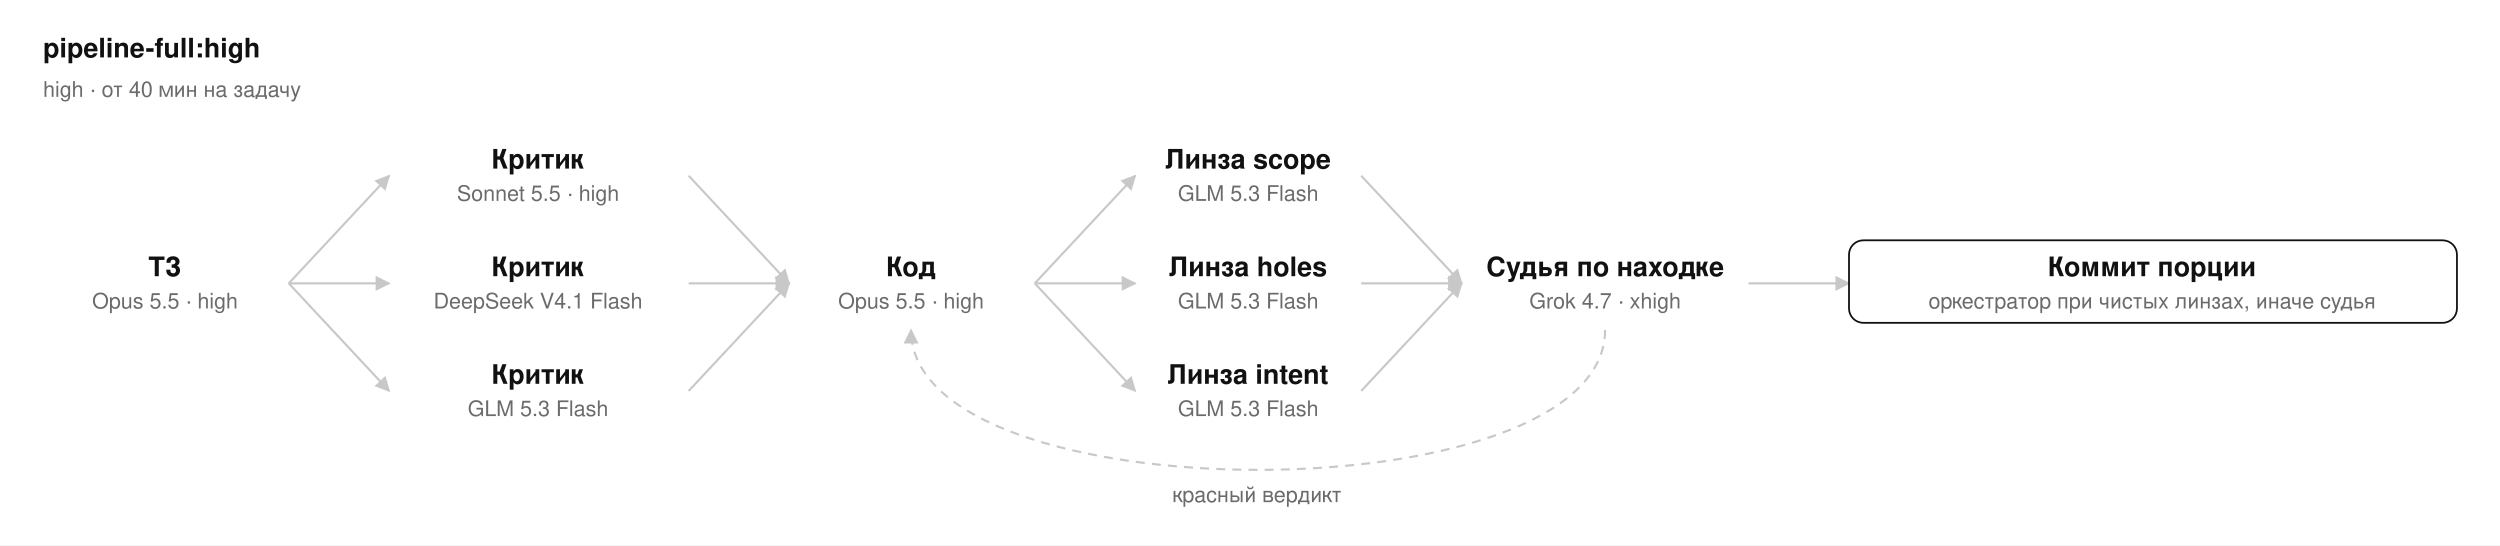
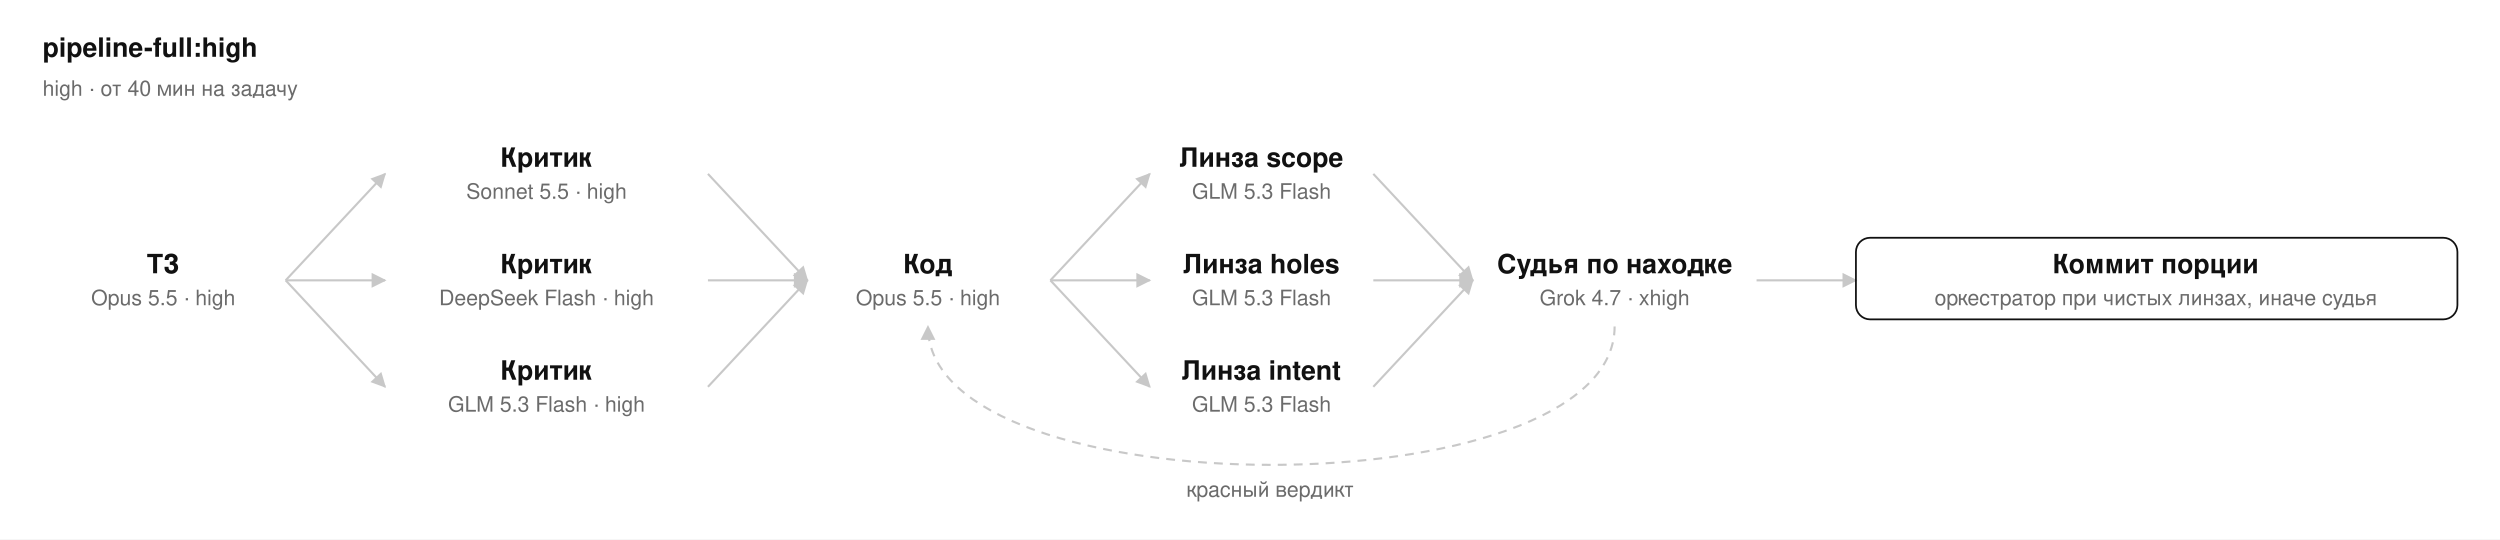
- <svg xmlns="http://www.w3.org/2000/svg" width="1394" height="304" viewBox="0 0 1394 304" font-family="-apple-system, 'Segoe UI', Helvetica, Arial, sans-serif">
+ <svg xmlns="http://www.w3.org/2000/svg" width="1409" height="304" viewBox="0 0 1409 304" font-family="-apple-system, 'Segoe UI', Helvetica, Arial, sans-serif">
  <defs>
    <marker id="arrow" viewBox="0 0 10 10" refX="9" refY="5" markerWidth="7" markerHeight="7" orient="auto-start-reverse">
      <path d="M0 0L10 5L0 10z" fill="#c8c8c8" />
    </marker>
  </defs>
  <rect width="100%" height="100%" fill="#fff" />
  <text x="24" y="32" text-anchor="start" font-size="15" font-weight="700" fill="#111">pipeline-full:high</text>
  <text x="24" y="54" text-anchor="start" font-size="12" fill="#6b6b6b">high · от 40 мин на задачу</text>
  <line x1="161" y1="158" x2="217" y2="98" stroke="#c8c8c8" stroke-width="1.2" marker-end="url(#arrow)" />
  <line x1="161" y1="158" x2="217" y2="158" stroke="#c8c8c8" stroke-width="1.2" marker-end="url(#arrow)" />
  <line x1="161" y1="158" x2="217" y2="218" stroke="#c8c8c8" stroke-width="1.2" marker-end="url(#arrow)" />
-   <line x1="384" y1="98" x2="440" y2="158" stroke="#c8c8c8" stroke-width="1.2" marker-end="url(#arrow)" />
-   <line x1="384" y1="158" x2="440" y2="158" stroke="#c8c8c8" stroke-width="1.2" marker-end="url(#arrow)" />
-   <line x1="384" y1="218" x2="440" y2="158" stroke="#c8c8c8" stroke-width="1.2" marker-end="url(#arrow)" />
-   <line x1="577" y1="158" x2="633" y2="98" stroke="#c8c8c8" stroke-width="1.2" marker-end="url(#arrow)" />
-   <line x1="577" y1="158" x2="633" y2="158" stroke="#c8c8c8" stroke-width="1.2" marker-end="url(#arrow)" />
-   <line x1="577" y1="158" x2="633" y2="218" stroke="#c8c8c8" stroke-width="1.2" marker-end="url(#arrow)" />
-   <line x1="759" y1="98" x2="815" y2="158" stroke="#c8c8c8" stroke-width="1.2" marker-end="url(#arrow)" />
-   <line x1="759" y1="158" x2="815" y2="158" stroke="#c8c8c8" stroke-width="1.2" marker-end="url(#arrow)" />
-   <line x1="759" y1="218" x2="815" y2="158" stroke="#c8c8c8" stroke-width="1.2" marker-end="url(#arrow)" />
-   <line x1="975" y1="158" x2="1031" y2="158" stroke="#c8c8c8" stroke-width="1.2" marker-end="url(#arrow)" />
+   <line x1="399" y1="98" x2="455" y2="158" stroke="#c8c8c8" stroke-width="1.2" marker-end="url(#arrow)" />
+   <line x1="399" y1="158" x2="455" y2="158" stroke="#c8c8c8" stroke-width="1.2" marker-end="url(#arrow)" />
+   <line x1="399" y1="218" x2="455" y2="158" stroke="#c8c8c8" stroke-width="1.2" marker-end="url(#arrow)" />
+   <line x1="592" y1="158" x2="648" y2="98" stroke="#c8c8c8" stroke-width="1.2" marker-end="url(#arrow)" />
+   <line x1="592" y1="158" x2="648" y2="158" stroke="#c8c8c8" stroke-width="1.2" marker-end="url(#arrow)" />
+   <line x1="592" y1="158" x2="648" y2="218" stroke="#c8c8c8" stroke-width="1.2" marker-end="url(#arrow)" />
+   <line x1="774" y1="98" x2="830" y2="158" stroke="#c8c8c8" stroke-width="1.2" marker-end="url(#arrow)" />
+   <line x1="774" y1="158" x2="830" y2="158" stroke="#c8c8c8" stroke-width="1.2" marker-end="url(#arrow)" />
+   <line x1="774" y1="218" x2="830" y2="158" stroke="#c8c8c8" stroke-width="1.2" marker-end="url(#arrow)" />
+   <line x1="990" y1="158" x2="1046" y2="158" stroke="#c8c8c8" stroke-width="1.2" marker-end="url(#arrow)" />
  <text x="92" y="154" text-anchor="middle" font-size="15" font-weight="700" fill="#111">ТЗ</text>
  <text x="92" y="172" text-anchor="middle" font-size="12" fill="#6b6b6b">Opus 5.5 · high</text>
-   <text x="300" y="94" text-anchor="middle" font-size="15" font-weight="700" fill="#111">Критик</text>
-   <text x="300" y="112" text-anchor="middle" font-size="12" fill="#6b6b6b">Sonnet 5.5 · high</text>
-   <text x="300" y="154" text-anchor="middle" font-size="15" font-weight="700" fill="#111">Критик</text>
-   <text x="300" y="172" text-anchor="middle" font-size="12" fill="#6b6b6b">DeepSeek V4.1 Flash</text>
-   <text x="300" y="214" text-anchor="middle" font-size="15" font-weight="700" fill="#111">Критик</text>
-   <text x="300" y="232" text-anchor="middle" font-size="12" fill="#6b6b6b">GLM 5.3 Flash</text>
-   <text x="508" y="154" text-anchor="middle" font-size="15" font-weight="700" fill="#111">Код</text>
-   <text x="508" y="172" text-anchor="middle" font-size="12" fill="#6b6b6b">Opus 5.5 · high</text>
-   <text x="696" y="94" text-anchor="middle" font-size="15" font-weight="700" fill="#111">Линза scope</text>
-   <text x="696" y="112" text-anchor="middle" font-size="12" fill="#6b6b6b">GLM 5.3 Flash</text>
-   <text x="696" y="154" text-anchor="middle" font-size="15" font-weight="700" fill="#111">Линза holes</text>
-   <text x="696" y="172" text-anchor="middle" font-size="12" fill="#6b6b6b">GLM 5.3 Flash</text>
-   <text x="696" y="214" text-anchor="middle" font-size="15" font-weight="700" fill="#111">Линза intent</text>
-   <text x="696" y="232" text-anchor="middle" font-size="12" fill="#6b6b6b">GLM 5.3 Flash</text>
-   <text x="895" y="154" text-anchor="middle" font-size="15" font-weight="700" fill="#111">Судья по находке</text>
-   <text x="895" y="172" text-anchor="middle" font-size="12" fill="#6b6b6b">Grok 4.7 · xhigh</text>
-   <rect x="1031" y="134" width="339" height="46" rx="8" fill="none" stroke="#111" stroke-width="1" />
-   <text x="1200" y="154" text-anchor="middle" font-size="15" font-weight="700" fill="#111">Коммит порции</text>
-   <text x="1200" y="172" text-anchor="middle" font-size="12" fill="#6b6b6b">оркестратор при чистых линзах, иначе судья</text>
-   <path d="M895 184 C895 288 508 288 508 184" fill="none" stroke="#c8c8c8" stroke-width="1.2" stroke-dasharray="5 4" marker-end="url(#arrow)" />
-   <text x="701" y="280" text-anchor="middle" font-size="12" fill="#6b6b6b">красный вердикт</text>
+   <text x="308" y="94" text-anchor="middle" font-size="15" font-weight="700" fill="#111">Критик</text>
+   <text x="308" y="112" text-anchor="middle" font-size="12" fill="#6b6b6b">Sonnet 5.5 · high</text>
+   <text x="308" y="154" text-anchor="middle" font-size="15" font-weight="700" fill="#111">Критик</text>
+   <text x="308" y="172" text-anchor="middle" font-size="12" fill="#6b6b6b">DeepSeek Flash · high</text>
+   <text x="308" y="214" text-anchor="middle" font-size="15" font-weight="700" fill="#111">Критик</text>
+   <text x="308" y="232" text-anchor="middle" font-size="12" fill="#6b6b6b">GLM 5.3 Flash · high</text>
+   <text x="523" y="154" text-anchor="middle" font-size="15" font-weight="700" fill="#111">Код</text>
+   <text x="523" y="172" text-anchor="middle" font-size="12" fill="#6b6b6b">Opus 5.5 · high</text>
+   <text x="711" y="94" text-anchor="middle" font-size="15" font-weight="700" fill="#111">Линза scope</text>
+   <text x="711" y="112" text-anchor="middle" font-size="12" fill="#6b6b6b">GLM 5.3 Flash</text>
+   <text x="711" y="154" text-anchor="middle" font-size="15" font-weight="700" fill="#111">Линза holes</text>
+   <text x="711" y="172" text-anchor="middle" font-size="12" fill="#6b6b6b">GLM 5.3 Flash</text>
+   <text x="711" y="214" text-anchor="middle" font-size="15" font-weight="700" fill="#111">Линза intent</text>
+   <text x="711" y="232" text-anchor="middle" font-size="12" fill="#6b6b6b">GLM 5.3 Flash</text>
+   <text x="910" y="154" text-anchor="middle" font-size="15" font-weight="700" fill="#111">Судья по находке</text>
+   <text x="910" y="172" text-anchor="middle" font-size="12" fill="#6b6b6b">Grok 4.7 · xhigh</text>
+   <rect x="1046" y="134" width="339" height="46" rx="8" fill="none" stroke="#111" stroke-width="1" />
+   <text x="1215" y="154" text-anchor="middle" font-size="15" font-weight="700" fill="#111">Коммит порции</text>
+   <text x="1215" y="172" text-anchor="middle" font-size="12" fill="#6b6b6b">оркестратор при чистых линзах, иначе судья</text>
+   <path d="M910 184 C910 288 523 288 523 184" fill="none" stroke="#c8c8c8" stroke-width="1.2" stroke-dasharray="5 4" marker-end="url(#arrow)" />
+   <text x="716" y="280" text-anchor="middle" font-size="12" fill="#6b6b6b">красный вердикт</text>
</svg>
